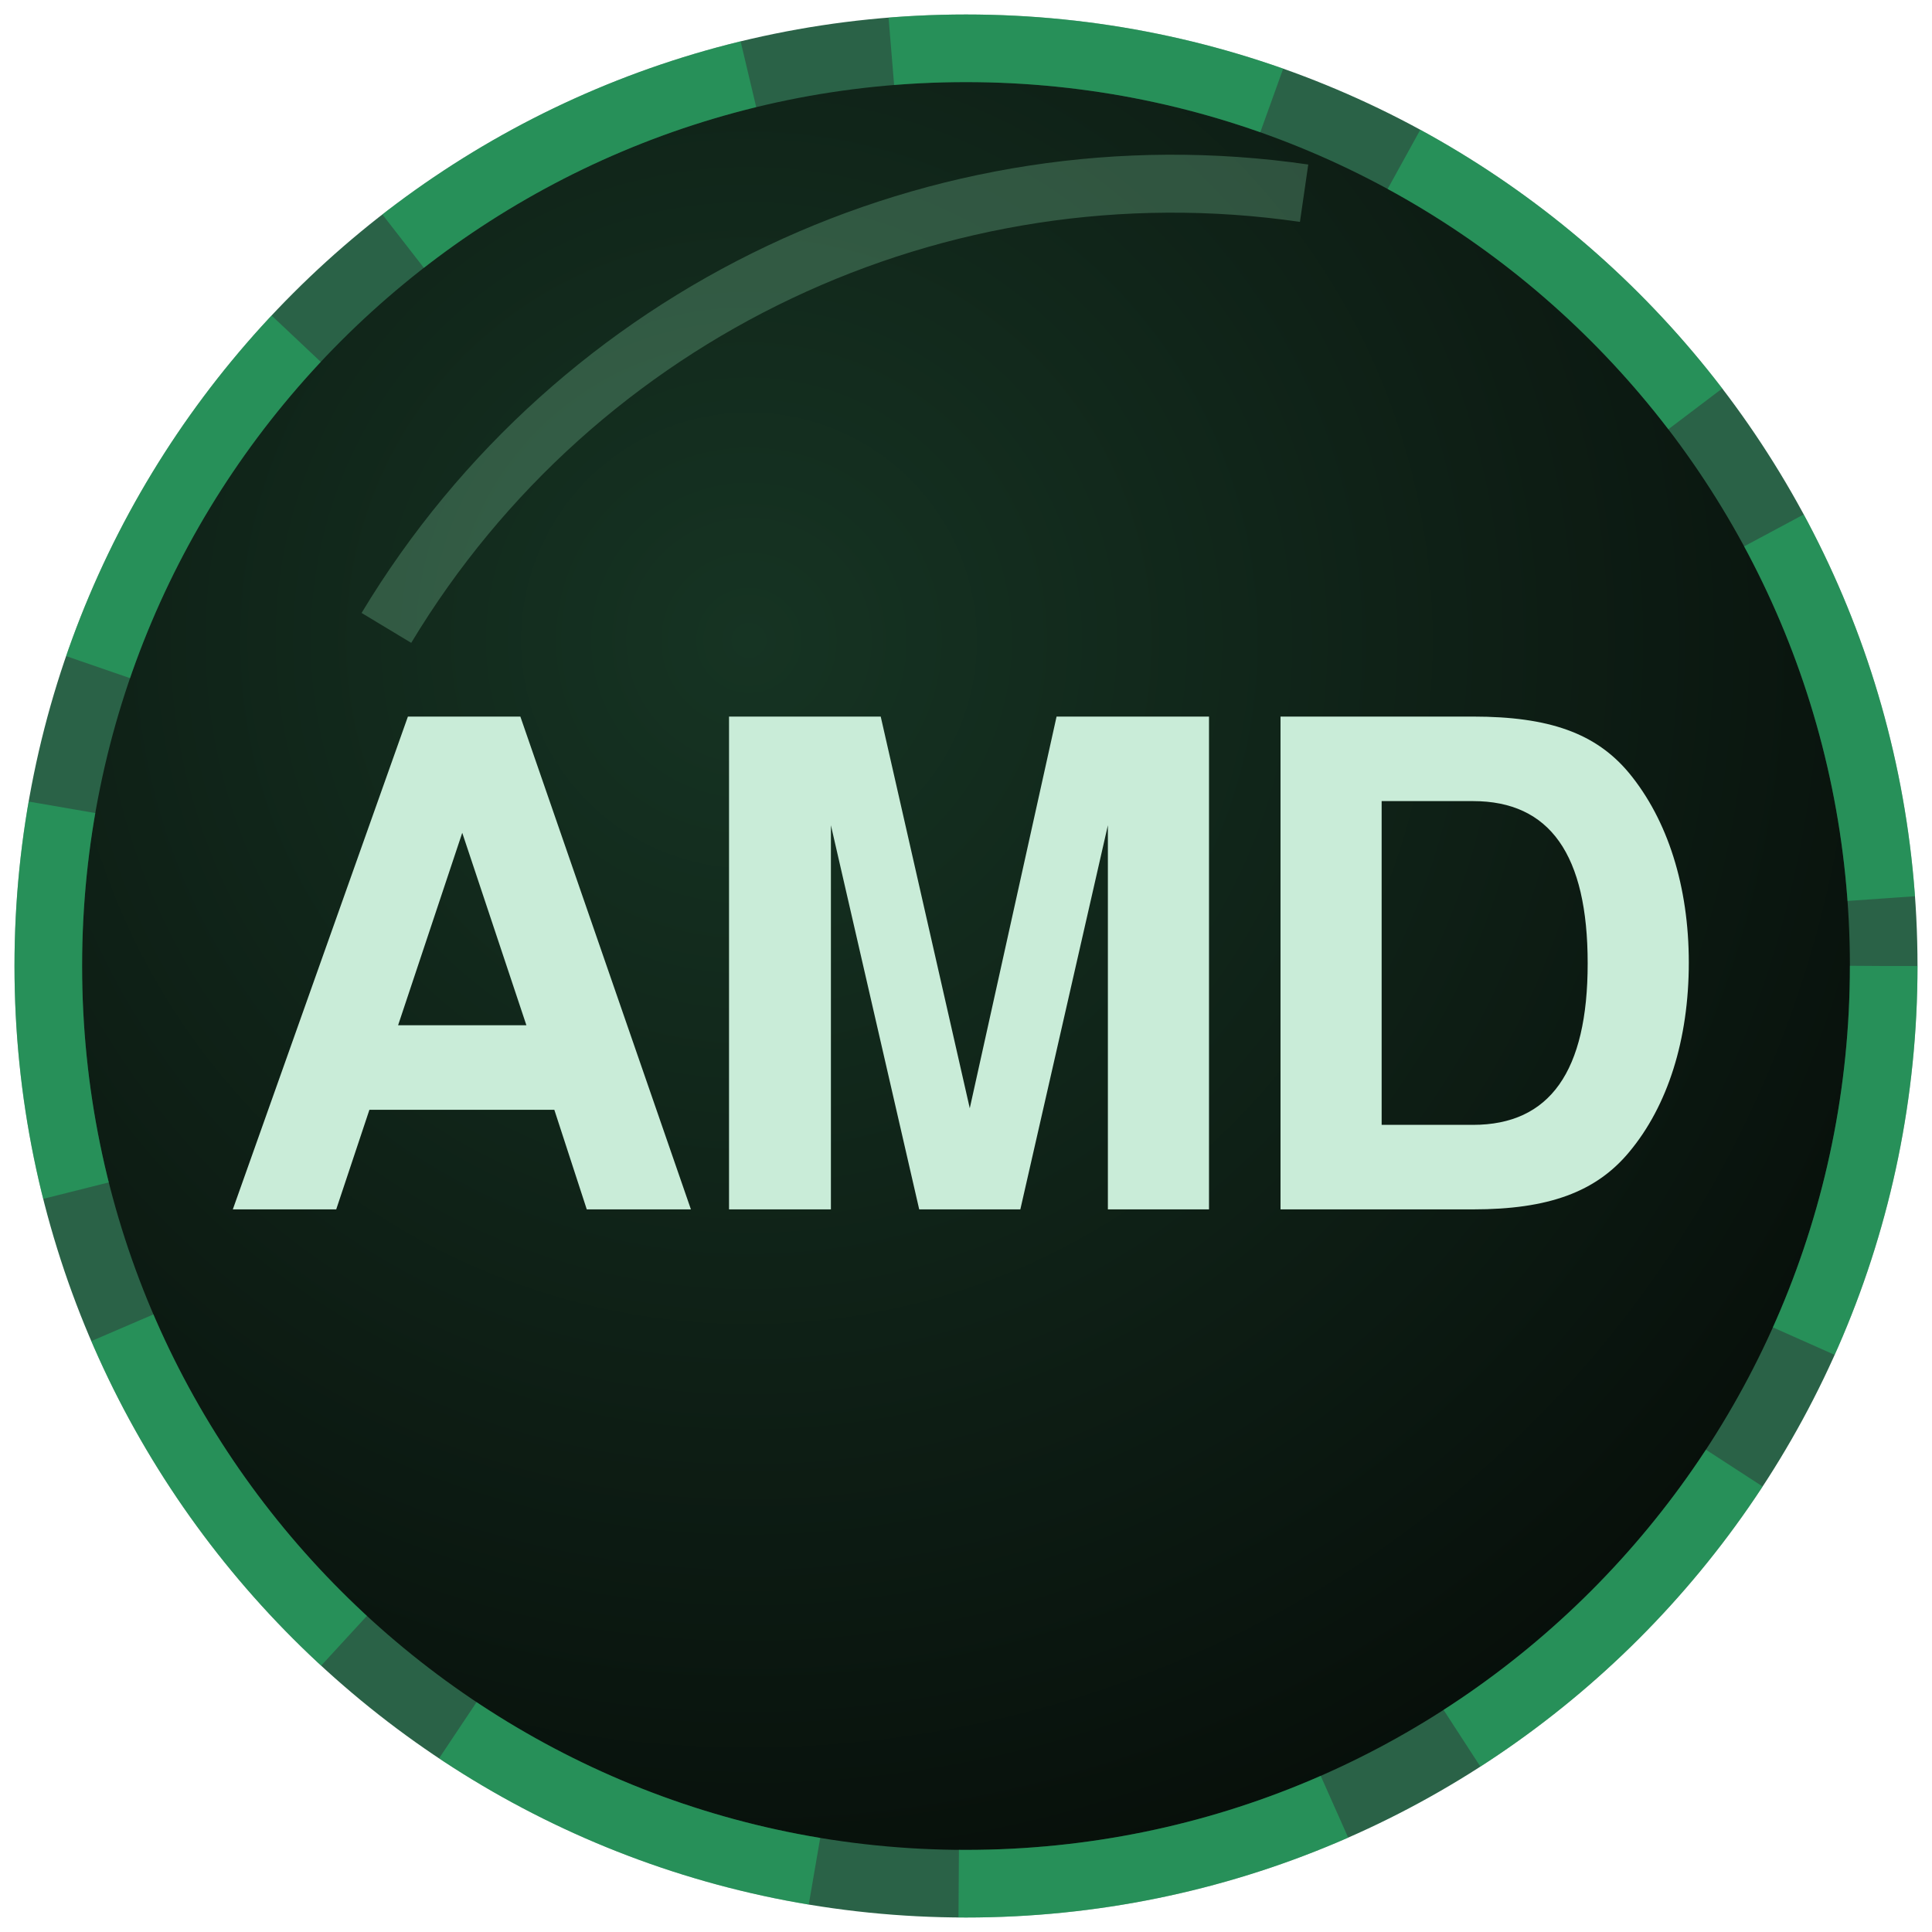
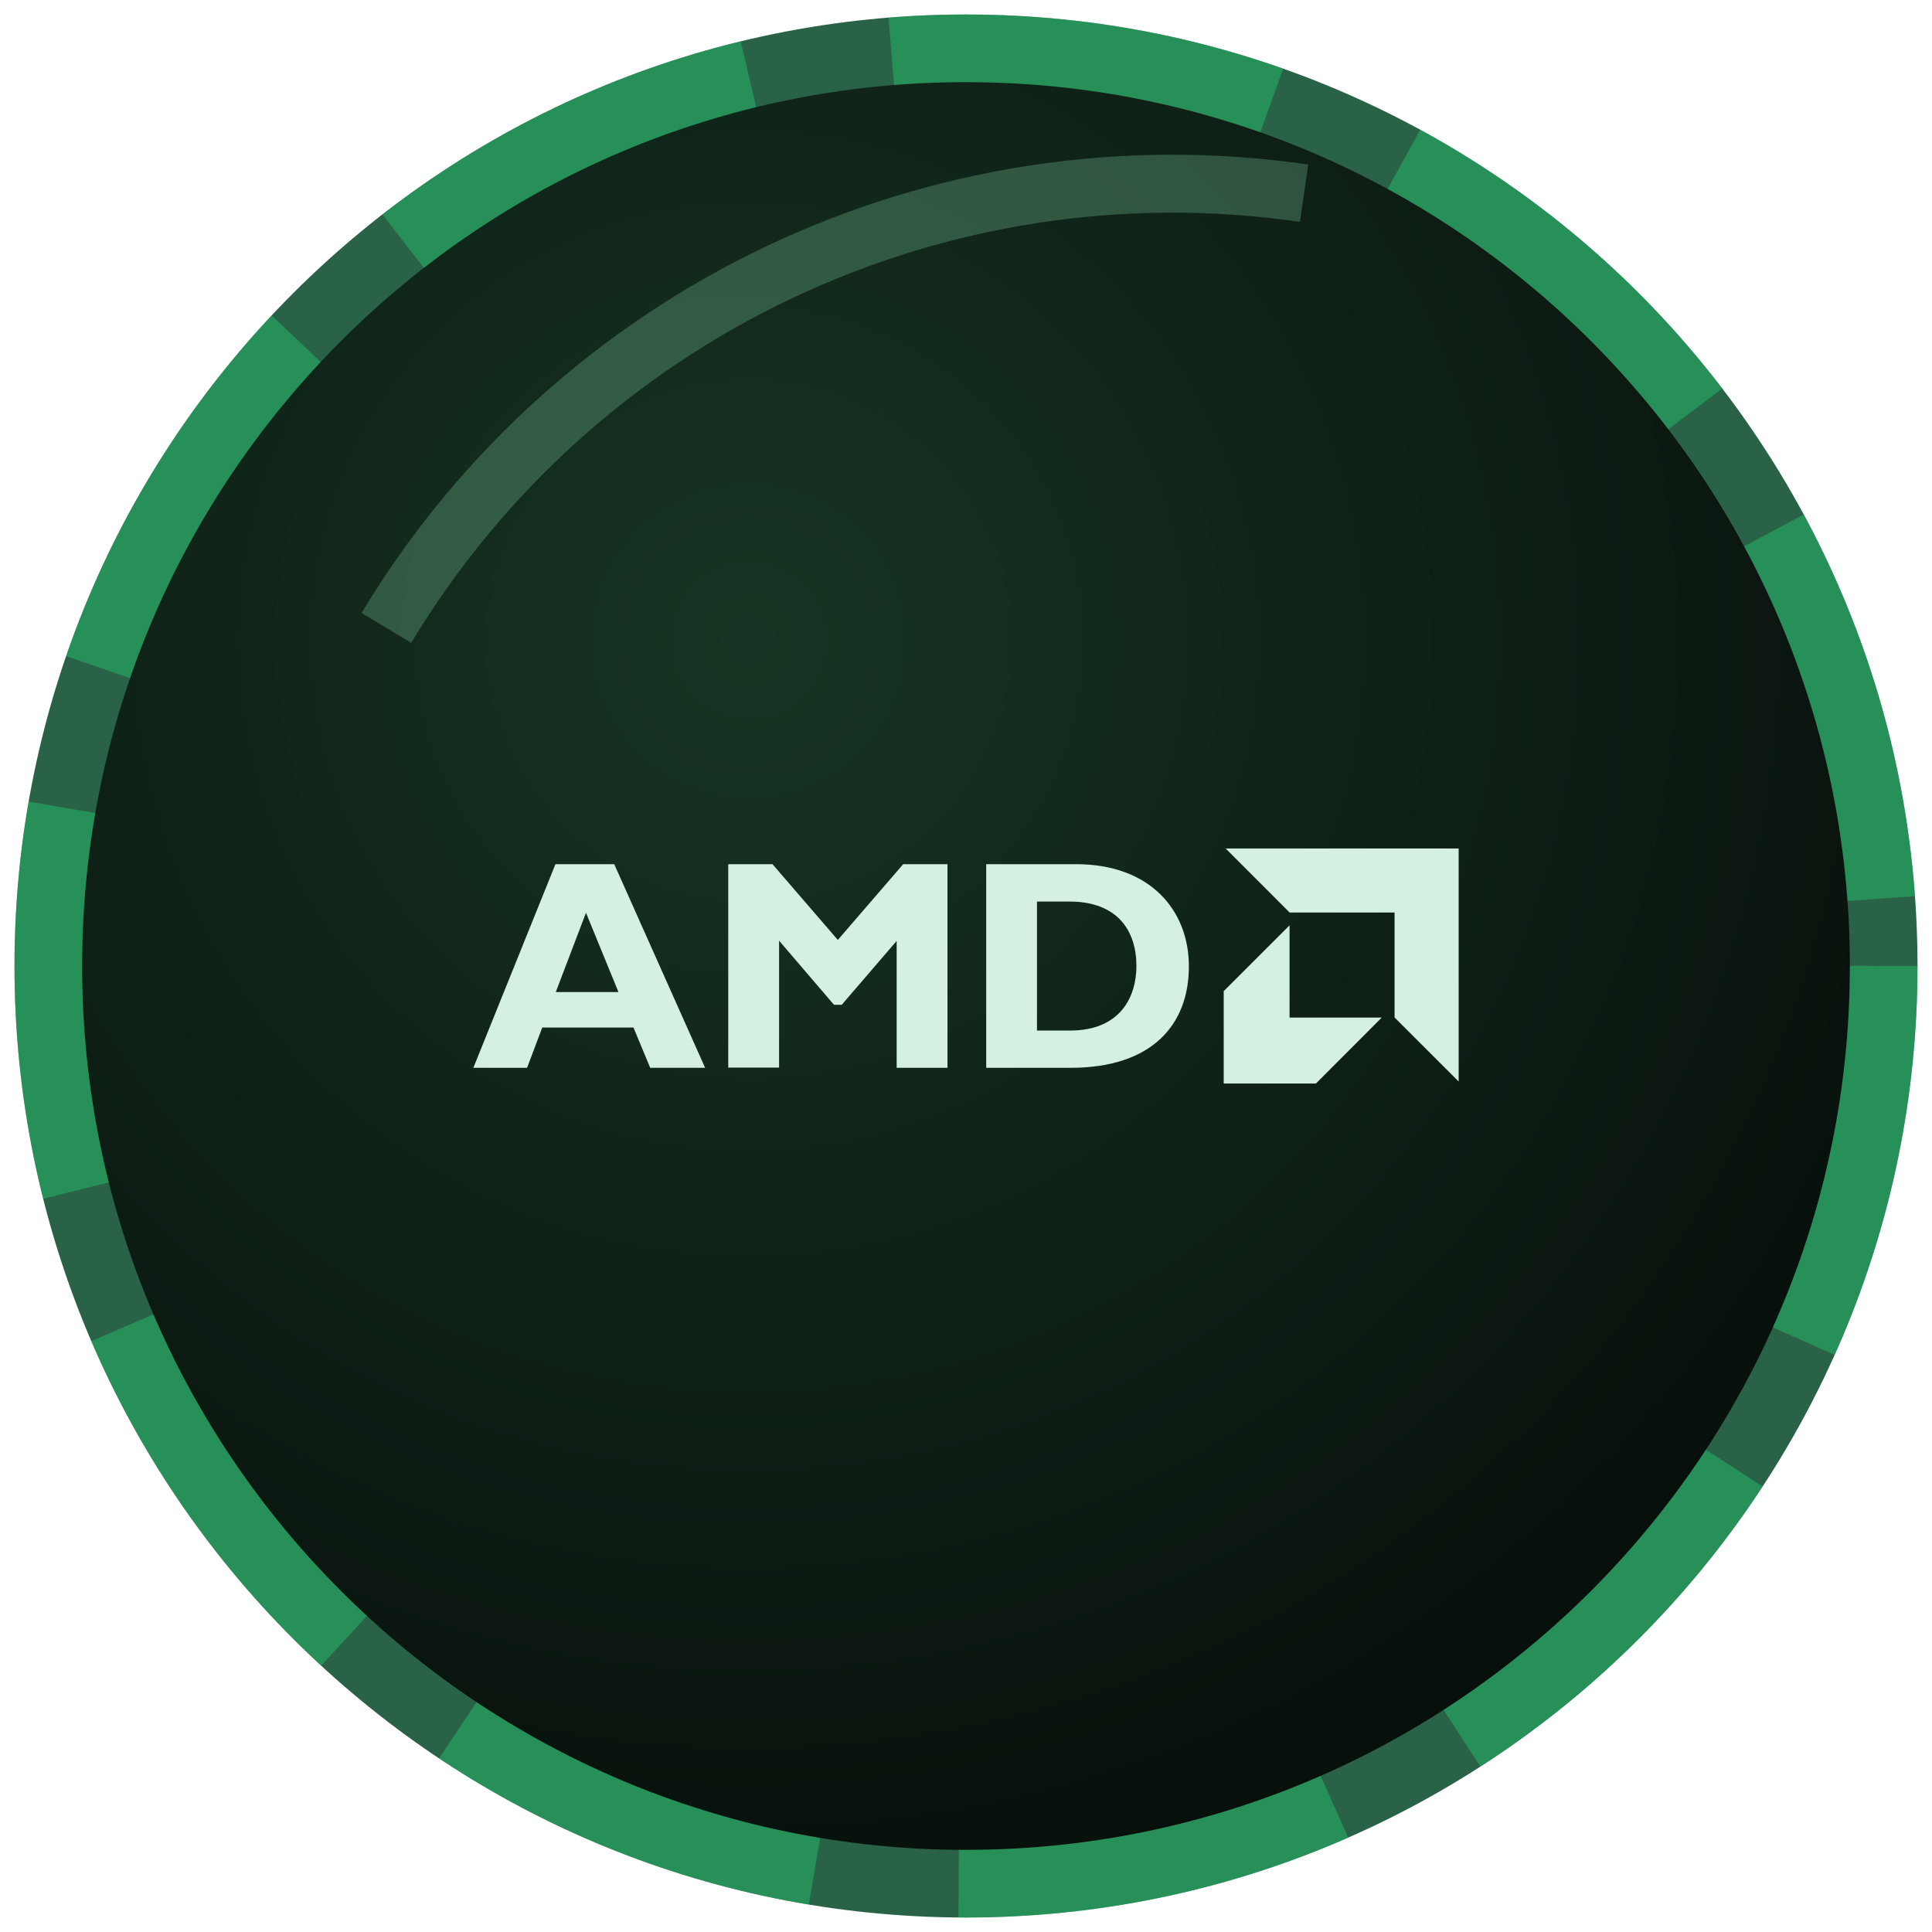
<svg xmlns="http://www.w3.org/2000/svg" viewBox="0 0 40 40" role="img" aria-label="AMD">
  <defs>
    <radialGradient id="g" cx="38%" cy="32%" r="72%">
      <stop offset="0%" stop-color="#163423" />
      <stop offset="70%" stop-color="#0c1a12" />
      <stop offset="100%" stop-color="#070f0a" />
    </radialGradient>
  </defs>
  <circle cx="20" cy="20" r="19" fill="url(#g)" stroke="#2a6247" stroke-width="1.4" />
  <circle cx="20" cy="20" r="19" fill="none" stroke="#23c76f" stroke-width="1.4" stroke-dasharray="8 3" opacity="0.45" />
  <path d="M8 13 A19 19 0 0 1 27 4" stroke="#86d8a8" stroke-width="1.2" fill="none" opacity="0.28" />
-   <text x="20" y="20" dy="0.36em" text-anchor="middle" font-family="'Helvetica Neue',Helvetica,Arial,sans-serif" font-weight="700" font-size="14" letter-spacing="-0.4" fill="#c9ecd8">AMD</text>
+   <g transform="translate(9.8 9.8) scale(0.85)" fill="#d3f0e0">
+     <path d="M18.324 9.137l1.559 1.56h2.556v2.557L24 14.814V9.137zM2 9.52l-2 4.96h1.309l.37-.982H3.9l.408.982h1.338L3.432 9.52zm4.209 0v4.955h1.238v-3.092l1.338 1.562h.188l1.338-1.556v3.091h1.238V9.52H10.47l-1.592 1.845L7.287 9.52zm6.283 0v4.96h2.057c1.979 0 2.88-1.046 2.88-2.472 0-1.36-.937-2.488-2.747-2.488zm1.237.91h.792c1.17 0 1.63.711 1.63 1.57 0 .728-.372 1.572-1.616 1.572h-.806zm-10.985.273l.791 1.932H2.008zm17.137.307l-1.604 1.603v2.25h2.246l1.604-1.607h-2.246z" />
+   </g>
</svg>
